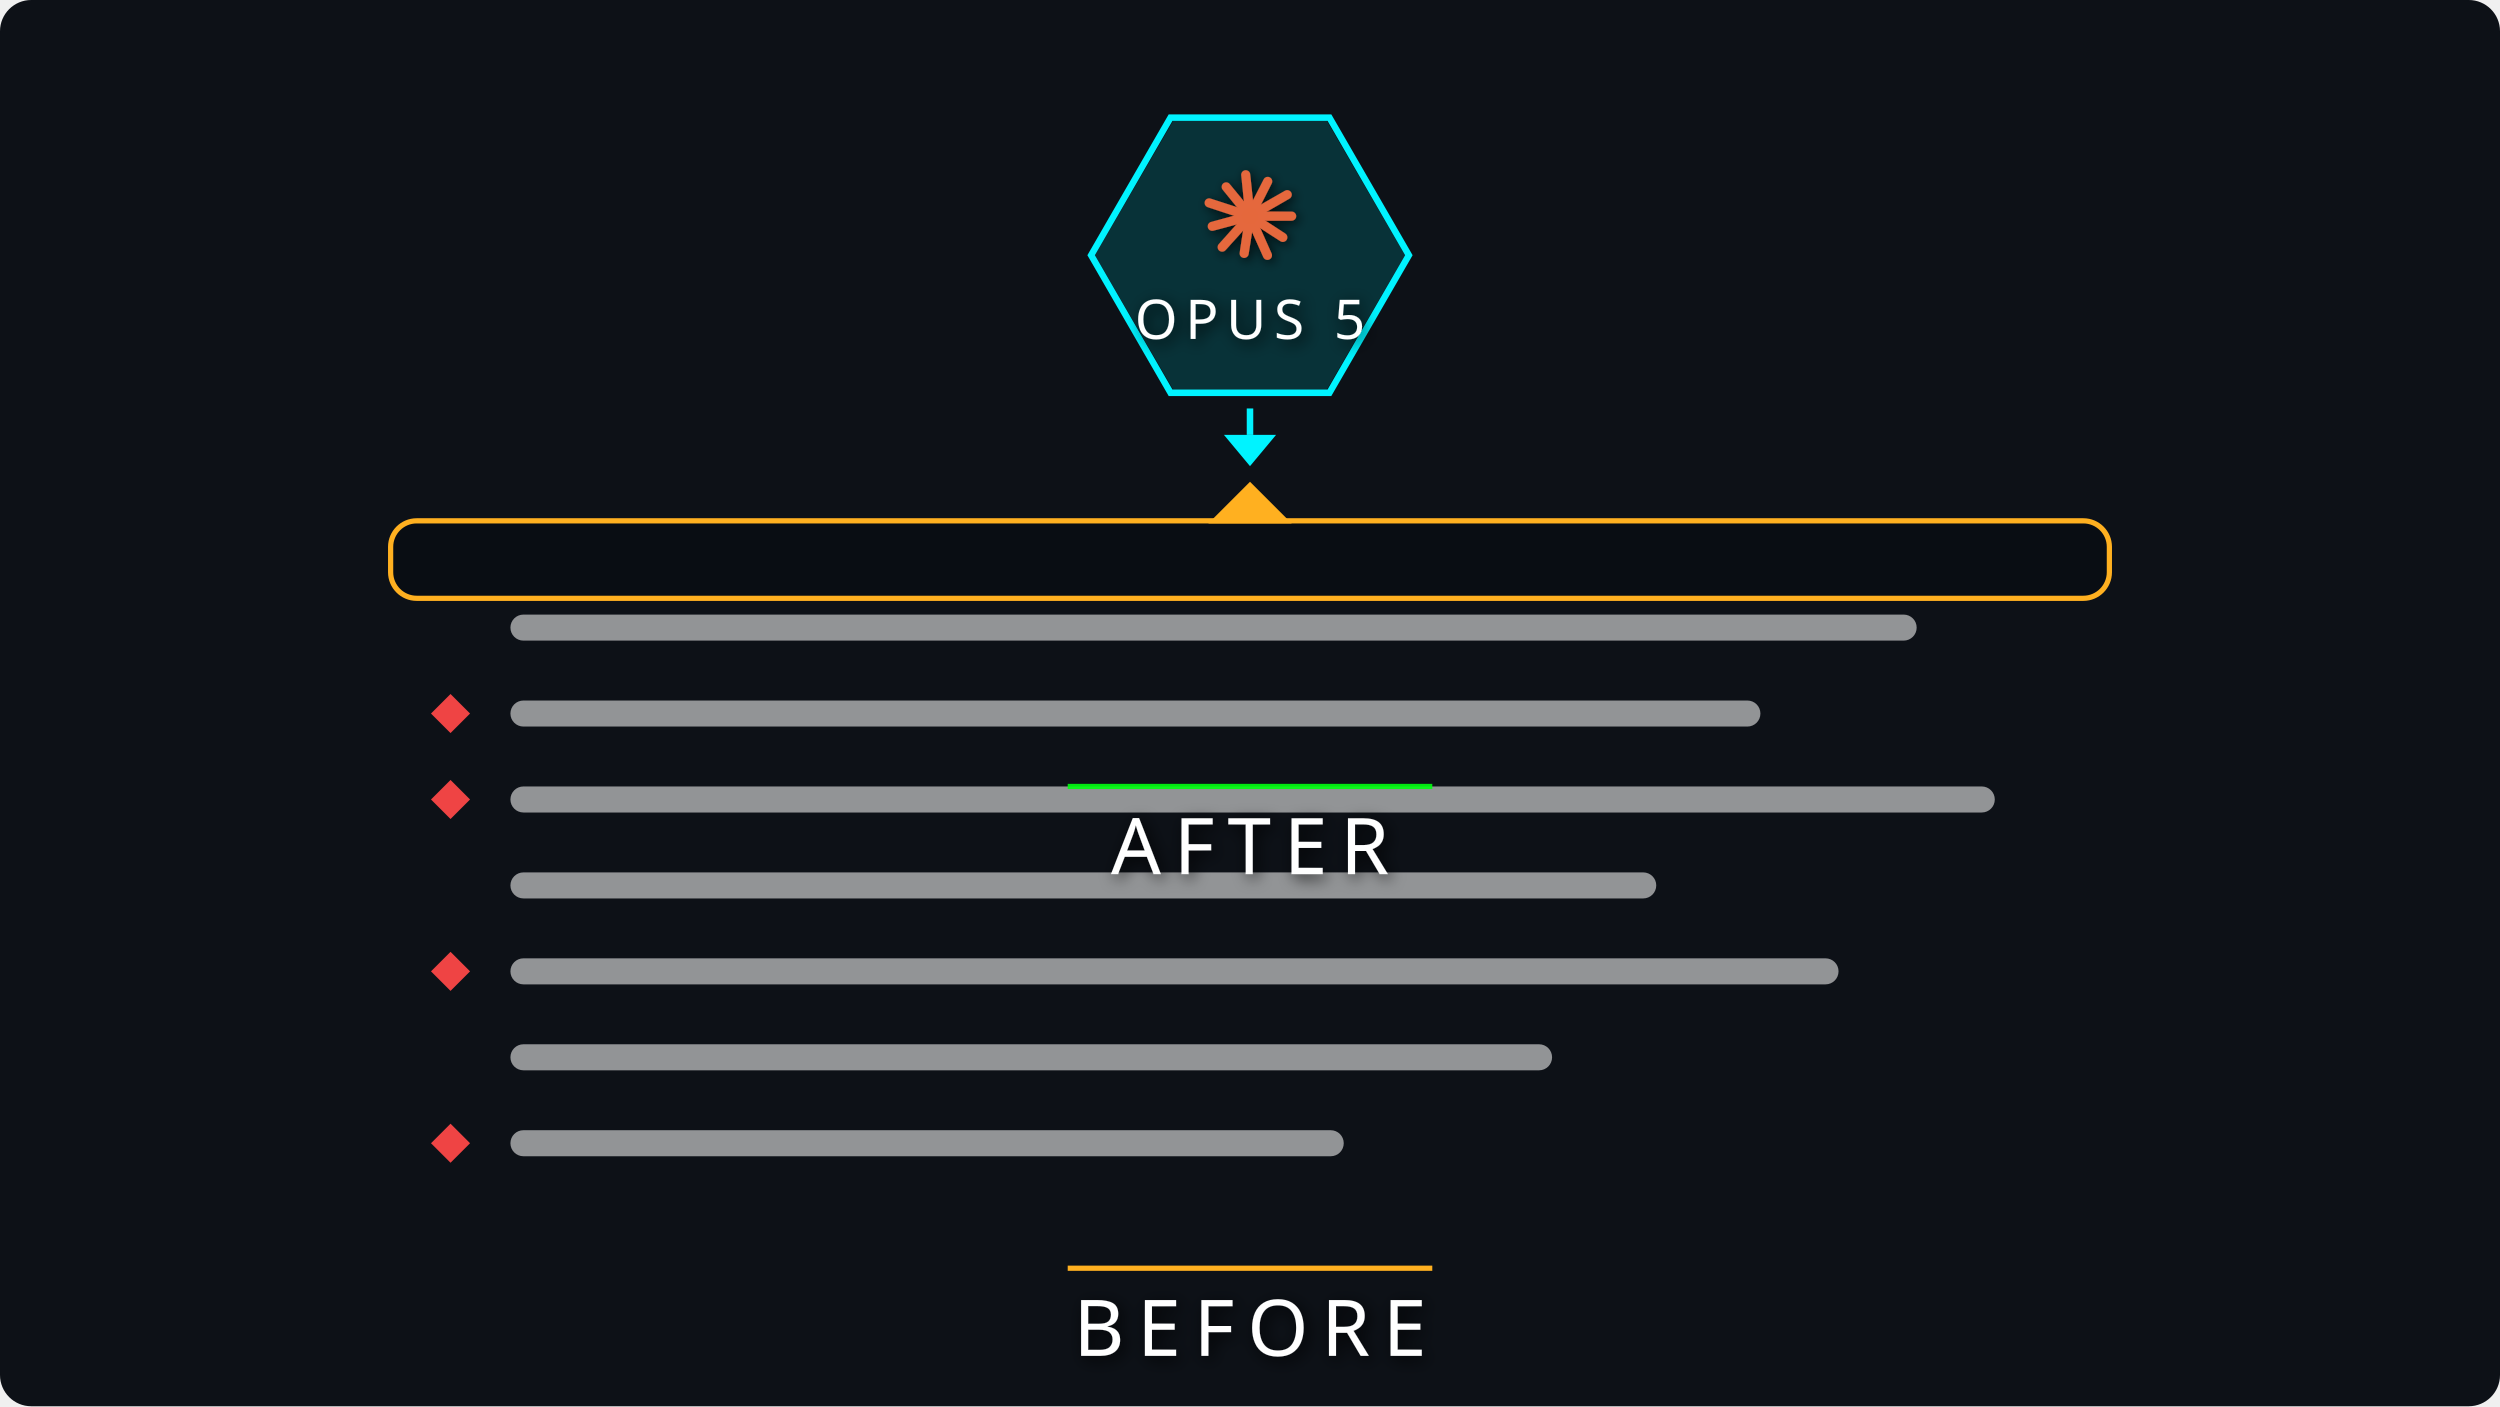
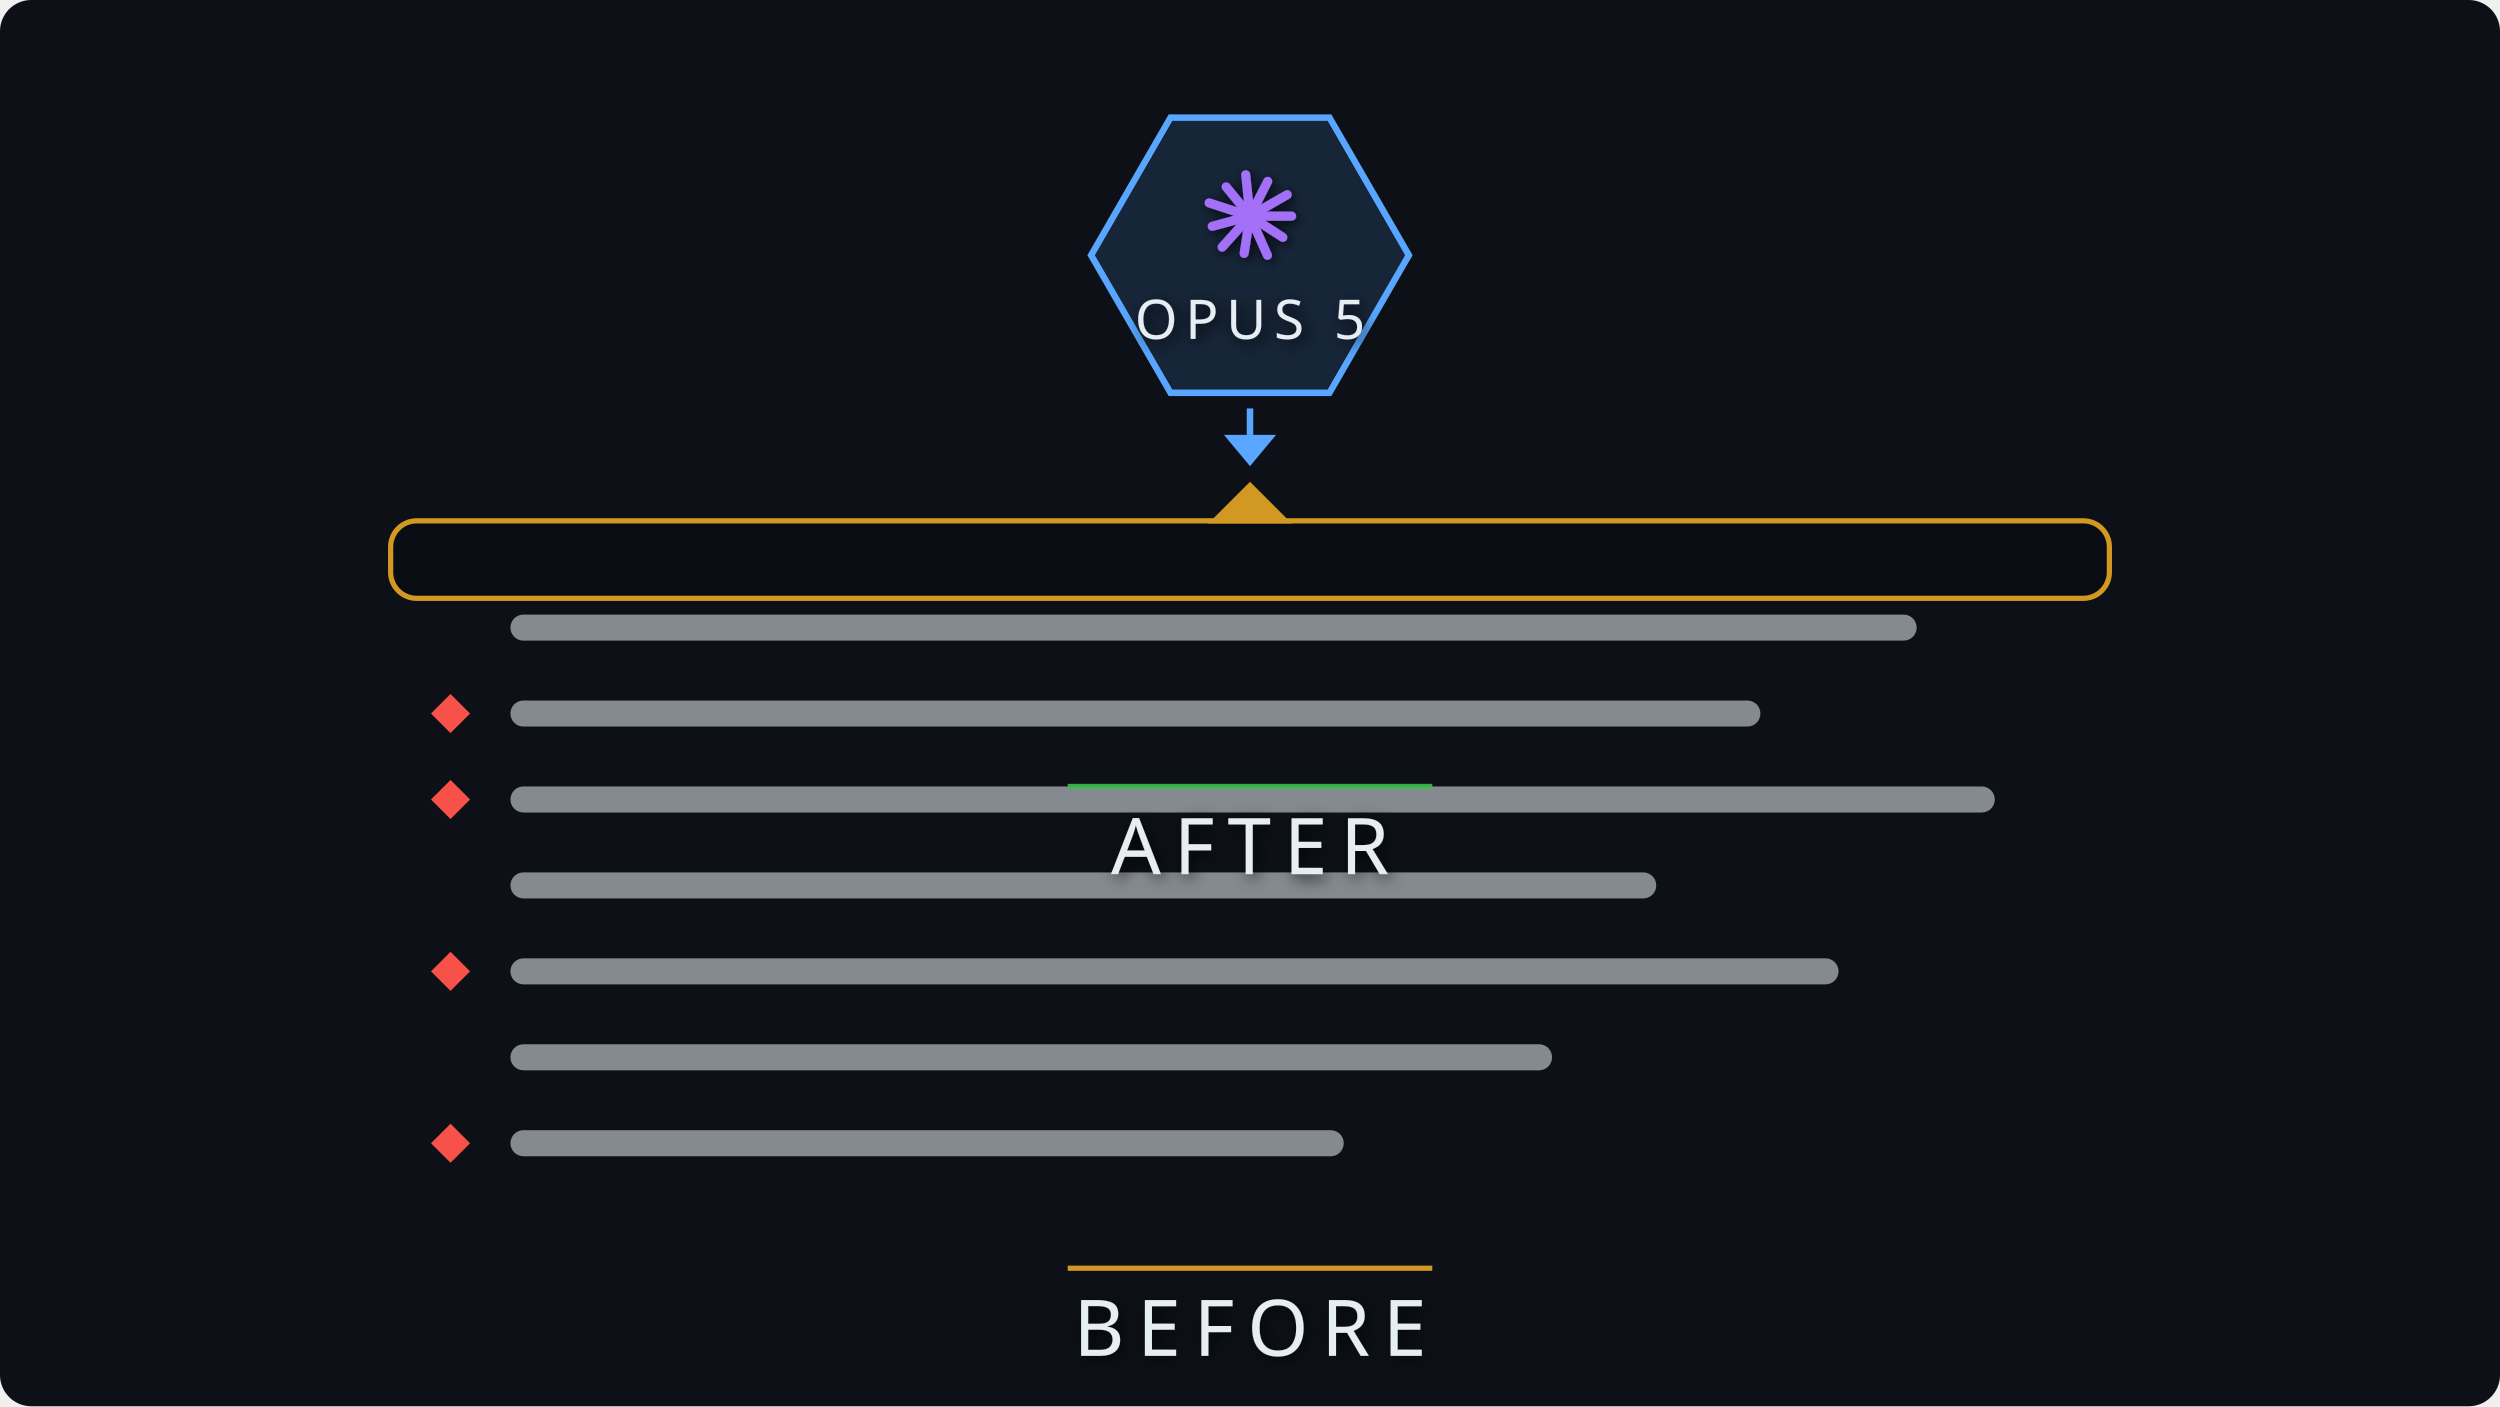
<svg xmlns="http://www.w3.org/2000/svg" viewBox="0 0 1920 1080" width="1920" height="1080">
  <style>
-     .sans{font-family:'Play','Trebuchet MS','Segoe UI',system-ui,sans-serif;fill:#FFFFFF}
+     .sans{font-family:'Play','Trebuchet MS','Segoe UI',system-ui,sans-serif;fill:#e6edf3}
    .tsh{filter:drop-shadow(2px 2px 4px rgba(0,0,0,.8))}
    .lsh{filter:drop-shadow(3px 3px 6px rgba(0,0,0,.9))}

    /* ---- Looping build: one 12s cycle, delays baked into keyframe offsets ---- */

    /* Node: fade in, slide down (150-900ms) */
    @keyframes knode{0%,1.25%{opacity:0;transform:translateY(-24px);animation-timing-function:cubic-bezier(0.33,1,0.68,1)}7.5%,100%{opacity:1;transform:translateY(0)}}
    .node{animation:knode 12s linear infinite}

    /* Connector (900-1350ms) */
    @keyframes kconn{0%,7.5%{opacity:0}11.25%,100%{opacity:1}}
    @keyframes kconnD{0%,7.5%{stroke-dashoffset:20.3}11.25%,100%{stroke-dashoffset:0}}
    @keyframes khead{0%,10.683%{opacity:0}11.25%,100%{opacity:1}}
    .conn{animation:kconn 12s linear infinite}
    .connLine{stroke-dasharray:20.3;animation:kconnD 12s linear infinite}
    .connHead{animation:khead 12s linear infinite}

    /* Card group fade (1350-1725ms) */
    @keyframes kcardG{0%,11.25%{opacity:0}14.375%,100%{opacity:1}}
    .cardG{animation:kcardG 12s linear infinite}

    /* Card geometry: expand 1350-2100, hold, compress 6100-7200 */
    @keyframes kgeo{
-       0%,11.25%{x:300px;width:1320px;height:59.5px;stroke:#FFB020;animation-timing-function:cubic-bezier(0.33,1,0.68,1)}
-       17.5%{x:300px;width:1320px;height:540px;stroke:#FFB020}
-       50.833%{x:300px;width:1320px;height:540px;stroke:#FFB020;animation-timing-function:cubic-bezier(0.65,0,0.35,1)}
-       60%,100%{x:570px;width:780px;height:170px;stroke:#00FF10}
+       0%,11.25%{x:300px;width:1320px;height:59.5px;stroke:#d29922;animation-timing-function:cubic-bezier(0.33,1,0.68,1)}
+       17.5%{x:300px;width:1320px;height:540px;stroke:#d29922}
+       50.833%{x:300px;width:1320px;height:540px;stroke:#d29922;animation-timing-function:cubic-bezier(0.65,0,0.35,1)}
+       60%,100%{x:570px;width:780px;height:170px;stroke:#3fb950}
    }
    .cardRect{animation:kgeo 12s linear infinite}
-     @keyframes ktail{0%,50.833%{fill:#FFB020}50.833%{animation-timing-function:cubic-bezier(0.65,0,0.35,1)}60%,100%{fill:#00FF10}}
+     @keyframes ktail{0%,50.833%{fill:#d29922}50.833%{animation-timing-function:cubic-bezier(0.65,0,0.35,1)}60%,100%{fill:#3fb950}}
    .tail{animation:ktail 12s linear infinite}

    /* Body line entries: opacity + slide, staggered 2100+160k ms */
    @keyframes kop0{0%,17.5%{opacity:0}19.333%,100%{opacity:1}}
    @keyframes kop1{0%,18.833%{opacity:0}20.667%,100%{opacity:1}}
    @keyframes kop2{0%,20.167%{opacity:0}22%,100%{opacity:1}}
    @keyframes kop3{0%,21.5%{opacity:0}23.333%,100%{opacity:1}}
    @keyframes kop4{0%,22.833%{opacity:0}24.667%,100%{opacity:1}}
    @keyframes kop5{0%,24.167%{opacity:0}26%,100%{opacity:1}}
    @keyframes kop6{0%,25.5%{opacity:0}27.333%,100%{opacity:1}}
    @keyframes ksl0{0%,17.5%{transform:translateX(-18px);animation-timing-function:cubic-bezier(0.33,1,0.68,1)}21%,100%{transform:translateX(0)}}
    @keyframes ksl1{0%,18.833%{transform:translateX(-18px);animation-timing-function:cubic-bezier(0.33,1,0.68,1)}22.333%,100%{transform:translateX(0)}}
    @keyframes ksl2{0%,20.167%{transform:translateX(-18px);animation-timing-function:cubic-bezier(0.33,1,0.68,1)}23.667%,100%{transform:translateX(0)}}
    @keyframes ksl3{0%,21.5%{transform:translateX(-18px);animation-timing-function:cubic-bezier(0.33,1,0.68,1)}25%,100%{transform:translateX(0)}}
    @keyframes ksl4{0%,22.833%{transform:translateX(-18px);animation-timing-function:cubic-bezier(0.33,1,0.68,1)}26.333%,100%{transform:translateX(0)}}
    @keyframes ksl5{0%,24.167%{transform:translateX(-18px);animation-timing-function:cubic-bezier(0.33,1,0.68,1)}27.667%,100%{transform:translateX(0)}}
    @keyframes ksl6{0%,25.5%{transform:translateX(-18px);animation-timing-function:cubic-bezier(0.33,1,0.68,1)}29.167%,100%{transform:translateX(0)}}
    .e0{animation:kop0 12s linear infinite,ksl0 12s linear infinite}
    .e1{animation:kop1 12s linear infinite,ksl1 12s linear infinite}
    .e2{animation:kop2 12s linear infinite,ksl2 12s linear infinite}
    .e3{animation:kop3 12s linear infinite,ksl3 12s linear infinite}
    .e4{animation:kop4 12s linear infinite,ksl4 12s linear infinite}
    .e5{animation:kop5 12s linear infinite,ksl5 12s linear infinite}
    .e6{animation:kop6 12s linear infinite,ksl6 12s linear infinite}

    /* Survivors morph into the green answer (6100-7200ms) */
-     @keyframes ksv0{0%,50.833%{x:392px;y:472px;width:1080px;fill:rgba(255,255,255,0.55);animation-timing-function:cubic-bezier(0.65,0,0.35,1)}60%,100%{x:662px;y:452px;width:560px;fill:rgba(0,255,16,0.9)}}
-     @keyframes ksv1{0%,50.833%{x:392px;y:538px;width:960px;fill:rgba(255,255,255,0.55);animation-timing-function:cubic-bezier(0.65,0,0.35,1)}60%,100%{x:662px;y:500px;width:400px;fill:rgba(0,255,16,0.9)}}
+     @keyframes ksv0{0%,50.833%{x:392px;y:472px;width:1080px;fill:rgba(230,237,243,0.55);animation-timing-function:cubic-bezier(0.65,0,0.35,1)}60%,100%{x:662px;y:452px;width:560px;fill:rgba(63,185,80,0.9)}}
+     @keyframes ksv1{0%,50.833%{x:392px;y:538px;width:960px;fill:rgba(230,237,243,0.55);animation-timing-function:cubic-bezier(0.65,0,0.35,1)}60%,100%{x:662px;y:500px;width:400px;fill:rgba(63,185,80,0.9)}}
    .s0{animation:ksv0 12s linear infinite}
    .s1{animation:ksv1 12s linear infinite}

    /* Non-survivors drain against the collapse (6100-6595ms) */
    @keyframes kd2{0%,50.833%{y:604px;width:1140px;opacity:1;animation-timing-function:cubic-bezier(0.65,0,0.35,1)}54.958%,100%{y:475px;width:342px;opacity:0}}
    @keyframes kd3{0%,50.833%{y:670px;width:880px;opacity:1;animation-timing-function:cubic-bezier(0.65,0,0.35,1)}54.958%,100%{y:475px;width:264px;opacity:0}}
    @keyframes kd4{0%,50.833%{y:736px;width:1020px;opacity:1;animation-timing-function:cubic-bezier(0.65,0,0.35,1)}54.958%,100%{y:475px;width:306px;opacity:0}}
    @keyframes kd5{0%,50.833%{y:802px;width:800px;opacity:1;animation-timing-function:cubic-bezier(0.65,0,0.35,1)}54.958%,100%{y:475px;width:240px;opacity:0}}
    @keyframes kd6{0%,50.833%{y:868px;width:640px;opacity:1;animation-timing-function:cubic-bezier(0.65,0,0.35,1)}54.958%,100%{y:475px;width:192px;opacity:0}}
    .d2{animation:kd2 12s linear infinite}
    .d3{animation:kd3 12s linear infinite}
    .d4{animation:kd4 12s linear infinite}
    .d5{animation:kd5 12s linear infinite}
    .d6{animation:kd6 12s linear infinite}

    /* Red gutter flags in (3900+230k ms), out with the compress */
    @keyframes kfo0{0%,32.5%{opacity:0}34.167%,100%{opacity:1}}
    @keyframes kfo1{0%,34.417%{opacity:0}36.083%,100%{opacity:1}}
    @keyframes kfo2{0%,36.333%{opacity:0}38%,100%{opacity:1}}
    @keyframes kfo3{0%,38.25%{opacity:0}39.917%,100%{opacity:1}}
    @keyframes kfs0{0%,32.5%{transform:translateX(-10px);animation-timing-function:cubic-bezier(0.33,1,0.68,1)}35.5%,100%{transform:translateX(0)}}
    @keyframes kfs1{0%,34.417%{transform:translateX(-10px);animation-timing-function:cubic-bezier(0.33,1,0.68,1)}37.417%,100%{transform:translateX(0)}}
    @keyframes kfs2{0%,36.333%{transform:translateX(-10px);animation-timing-function:cubic-bezier(0.33,1,0.68,1)}39.333%,100%{transform:translateX(0)}}
    @keyframes kfs3{0%,38.25%{transform:translateX(-10px);animation-timing-function:cubic-bezier(0.33,1,0.68,1)}41.25%,100%{transform:translateX(0)}}
    .f0{animation:kfo0 12s linear infinite,kfs0 12s linear infinite}
    .f1{animation:kfo1 12s linear infinite,kfs1 12s linear infinite}
    .f2{animation:kfo2 12s linear infinite,kfs2 12s linear infinite}
    .f3{animation:kfo3 12s linear infinite,kfs3 12s linear infinite}
    @keyframes kflagOut{0%,50.833%{opacity:1}53.583%,100%{opacity:0}}
    .flagOut{animation:kflagOut 12s linear infinite}

    /* BEFORE label: in at 1700, out by 6000 */
    @keyframes kbefore{0%,14.167%{opacity:0}19.167%{opacity:1}45.833%{opacity:1}50%,100%{opacity:0}}
    @keyframes kbeforeR{0%,14.167%{opacity:0}19.167%{opacity:0.9}45.833%{opacity:0.9}50%,100%{opacity:0}}
    .beforeLbl{animation:kbefore 12s linear infinite}
    .beforeRule{animation:kbeforeR 12s linear infinite}

    /* AFTER label (7350-7950ms) */
    @keyframes kafter{0%,61.25%{opacity:0;transform:translateY(24px)}66.25%,100%{opacity:1;transform:translateY(0)}}
    .afterG{animation:kafter 12s linear infinite}

    /* Held tail: the answer breathes twice, then the cycle restarts */
    @keyframes khalo{0%,66.667%{opacity:0;animation-timing-function:cubic-bezier(0.65,0,0.35,1)}74.583%{opacity:0.32;animation-timing-function:cubic-bezier(0.65,0,0.35,1)}82.5%{opacity:0.06;animation-timing-function:cubic-bezier(0.65,0,0.35,1)}90.417%{opacity:0.32;animation-timing-function:cubic-bezier(0.65,0,0.35,1)}98.333%,100%{opacity:0}}
    .halo{animation:khalo 12s linear infinite}
  </style>
  <rect width="1920" height="1080" rx="24" fill="#0d1117" />
  <g class="node">
-     <path d="M 1082 196 L 1021 301.66 L 899 301.66 L 838 196 L 899 90.34 L 1021 90.34 Z" fill="rgba(8,12,18,0.78)" stroke="#00F3FF" stroke-width="5" />
-     <path d="M 1079 196 L 1018.5 300.06 L 901.5 300.06 L 841 196 L 901.5 91.94 L 1018.5 91.94 Z" fill="rgba(0,243,255,0.16)" />
-     <g stroke="#E5683C" stroke-width="7" stroke-linecap="round" class="tsh">
+     <path d="M 1082 196 L 1021 301.66 L 899 301.66 L 838 196 L 899 90.34 L 1021 90.34 Z" fill="rgba(8,12,18,0.78)" stroke="#58a6ff" stroke-width="5" />
+     <path d="M 1079 196 L 1018.5 300.06 L 901.5 300.06 L 841 196 L 901.5 91.94 L 1018.5 91.94 Z" fill="rgba(88,166,255,0.16)" />
+     <g stroke="#a371f7" stroke-width="7" stroke-linecap="round" class="tsh">
      <line x1="965" y1="166" x2="992" y2="166" />
      <line x1="964.2" y1="168.7" x2="985.2" y2="182.3" />
      <line x1="962" y1="170.6" x2="973.4" y2="196.1" />
      <line x1="959.2" y1="170.9" x2="955.5" y2="194.6" />
      <line x1="956.7" y1="169.7" x2="938.6" y2="189.8" />
      <line x1="955.2" y1="167.3" x2="931" y2="173.8" />
      <line x1="955.2" y1="164.5" x2="928.6" y2="155.8" />
      <line x1="956.9" y1="162.1" x2="941.7" y2="143.5" />
      <line x1="959.5" y1="161" x2="956.7" y2="134.2" />
      <line x1="962.3" y1="161.5" x2="973.6" y2="139.3" />
      <line x1="964.3" y1="163.5" x2="988.6" y2="149.5" />
    </g>
-     <circle cx="960" cy="166" r="6.5" fill="#E5683C" />
+     <circle cx="960" cy="166" r="6.5" fill="#a371f7" />
    <text x="960" y="244" class="sans lsh" font-size="42" letter-spacing="6" text-anchor="middle" dominant-baseline="central">OPUS 5</text>
  </g>
  <g class="conn">
-     <line class="connLine" x1="960" y1="313.7" x2="960" y2="334" stroke="#00F3FF" stroke-width="5" />
-     <path class="connHead" d="M 960 358 L 940 334 L 980 334 Z" fill="#00F3FF" />
+     <line class="connLine" x1="960" y1="313.7" x2="960" y2="334" stroke="#58a6ff" stroke-width="5" />
+     <path class="connHead" d="M 960 358 L 940 334 L 980 334 Z" fill="#58a6ff" />
  </g>
  <g class="cardG">
-     <rect class="halo" x="563" y="393" width="794" height="184" rx="27" fill="none" stroke="#00FF10" stroke-width="14" opacity="0" />
-     <rect class="cardRect" x="300" y="400" width="1320" height="59.5" rx="20" fill="rgba(8,12,18,0.78)" stroke="#FFB020" stroke-width="4" />
-     <path class="tail" d="M 928 402 L 960 370 L 992 402 Z" fill="#FFB020" />
+     <rect class="halo" x="563" y="393" width="794" height="184" rx="27" fill="none" stroke="#3fb950" stroke-width="14" opacity="0" />
+     <rect class="cardRect" x="300" y="400" width="1320" height="59.5" rx="20" fill="rgba(8,12,18,0.78)" stroke="#d29922" stroke-width="4" />
+     <path class="tail" d="M 928 402 L 960 370 L 992 402 Z" fill="#d29922" />
    <g class="e0">
-       <rect class="s0" x="392" y="472" width="1080" height="20" rx="10" fill="rgba(255,255,255,0.55)" />
+       <rect class="s0" x="392" y="472" width="1080" height="20" rx="10" fill="rgba(230,237,243,0.55)" />
    </g>
    <g class="e1">
-       <rect class="s1" x="392" y="538" width="960" height="20" rx="10" fill="rgba(255,255,255,0.55)" />
+       <rect class="s1" x="392" y="538" width="960" height="20" rx="10" fill="rgba(230,237,243,0.55)" />
    </g>
    <g class="e2">
-       <rect class="d2" x="392" y="604" width="1140" height="20" rx="10" fill="rgba(255,255,255,0.55)" />
+       <rect class="d2" x="392" y="604" width="1140" height="20" rx="10" fill="rgba(230,237,243,0.55)" />
    </g>
    <g class="e3">
-       <rect class="d3" x="392" y="670" width="880" height="20" rx="10" fill="rgba(255,255,255,0.55)" />
+       <rect class="d3" x="392" y="670" width="880" height="20" rx="10" fill="rgba(230,237,243,0.55)" />
    </g>
    <g class="e4">
-       <rect class="d4" x="392" y="736" width="1020" height="20" rx="10" fill="rgba(255,255,255,0.55)" />
+       <rect class="d4" x="392" y="736" width="1020" height="20" rx="10" fill="rgba(230,237,243,0.55)" />
    </g>
    <g class="e5">
-       <rect class="d5" x="392" y="802" width="800" height="20" rx="10" fill="rgba(255,255,255,0.55)" />
+       <rect class="d5" x="392" y="802" width="800" height="20" rx="10" fill="rgba(230,237,243,0.55)" />
    </g>
    <g class="e6">
-       <rect class="d6" x="392" y="868" width="640" height="20" rx="10" fill="rgba(255,255,255,0.55)" />
+       <rect class="d6" x="392" y="868" width="640" height="20" rx="10" fill="rgba(230,237,243,0.55)" />
    </g>
    <g class="f0">
-       <path class="flagOut" d="M 346 533 L 361 548 L 346 563 L 331 548 Z" fill="#EF4444" />
+       <path class="flagOut" d="M 346 533 L 361 548 L 346 563 L 331 548 Z" fill="#f85149" />
    </g>
    <g class="f1">
-       <path class="flagOut" d="M 346 599 L 361 614 L 346 629 L 331 614 Z" fill="#EF4444" />
+       <path class="flagOut" d="M 346 599 L 361 614 L 346 629 L 331 614 Z" fill="#f85149" />
    </g>
    <g class="f2">
-       <path class="flagOut" d="M 346 731 L 361 746 L 346 761 L 331 746 Z" fill="#EF4444" />
+       <path class="flagOut" d="M 346 731 L 361 746 L 346 761 L 331 746 Z" fill="#f85149" />
    </g>
    <g class="f3">
-       <path class="flagOut" d="M 346 863 L 361 878 L 346 893 L 331 878 Z" fill="#EF4444" />
+       <path class="flagOut" d="M 346 863 L 361 878 L 346 893 L 331 878 Z" fill="#f85149" />
    </g>
  </g>
-   <line class="beforeRule" x1="820" y1="974" x2="1100" y2="974" stroke="#FFB020" stroke-width="4" />
+   <line class="beforeRule" x1="820" y1="974" x2="1100" y2="974" stroke="#d29922" stroke-width="4" />
  <text class="beforeLbl sans lsh" x="960" y="1018" font-size="60" letter-spacing="10" text-anchor="middle" dominant-baseline="central">BEFORE</text>
  <g class="afterG">
-     <line x1="820" y1="604" x2="1100" y2="604" stroke="#00FF10" stroke-width="4" opacity="0.9" />
+     <line x1="820" y1="604" x2="1100" y2="604" stroke="#3fb950" stroke-width="4" opacity="0.9" />
    <text class="sans lsh" x="960" y="648" font-size="60" letter-spacing="10" text-anchor="middle" dominant-baseline="central">AFTER</text>
  </g>
</svg>
